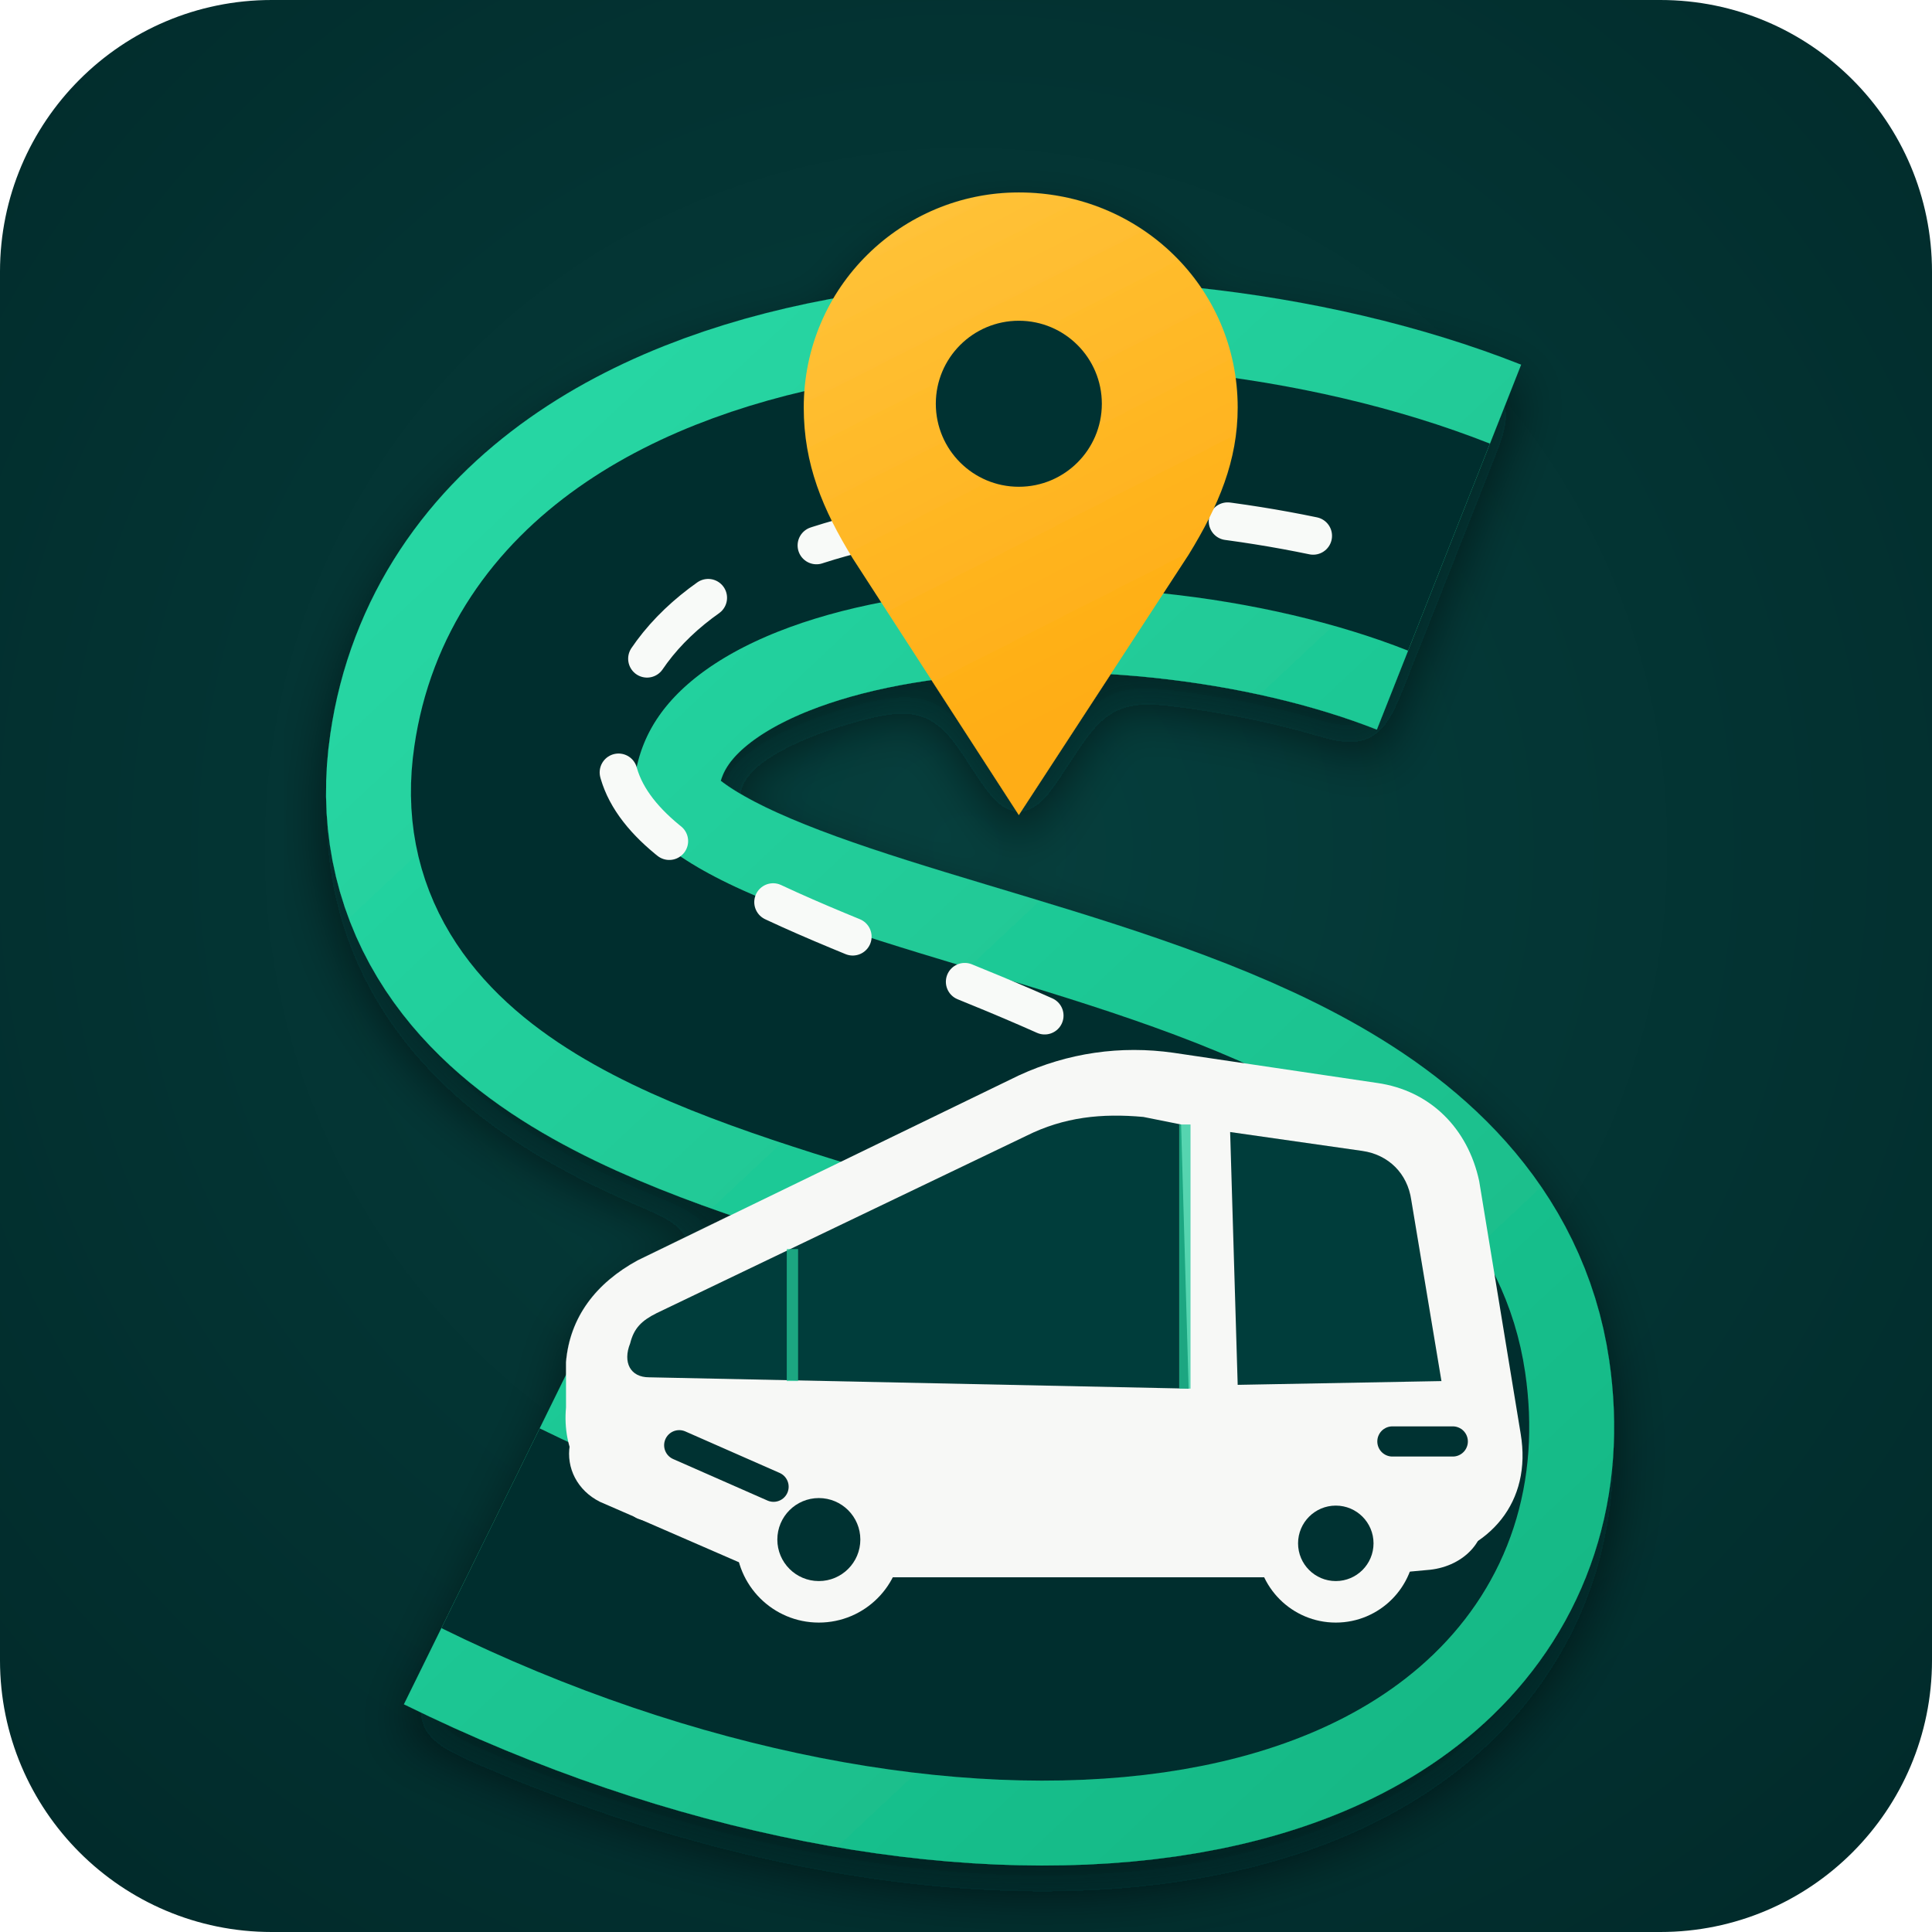
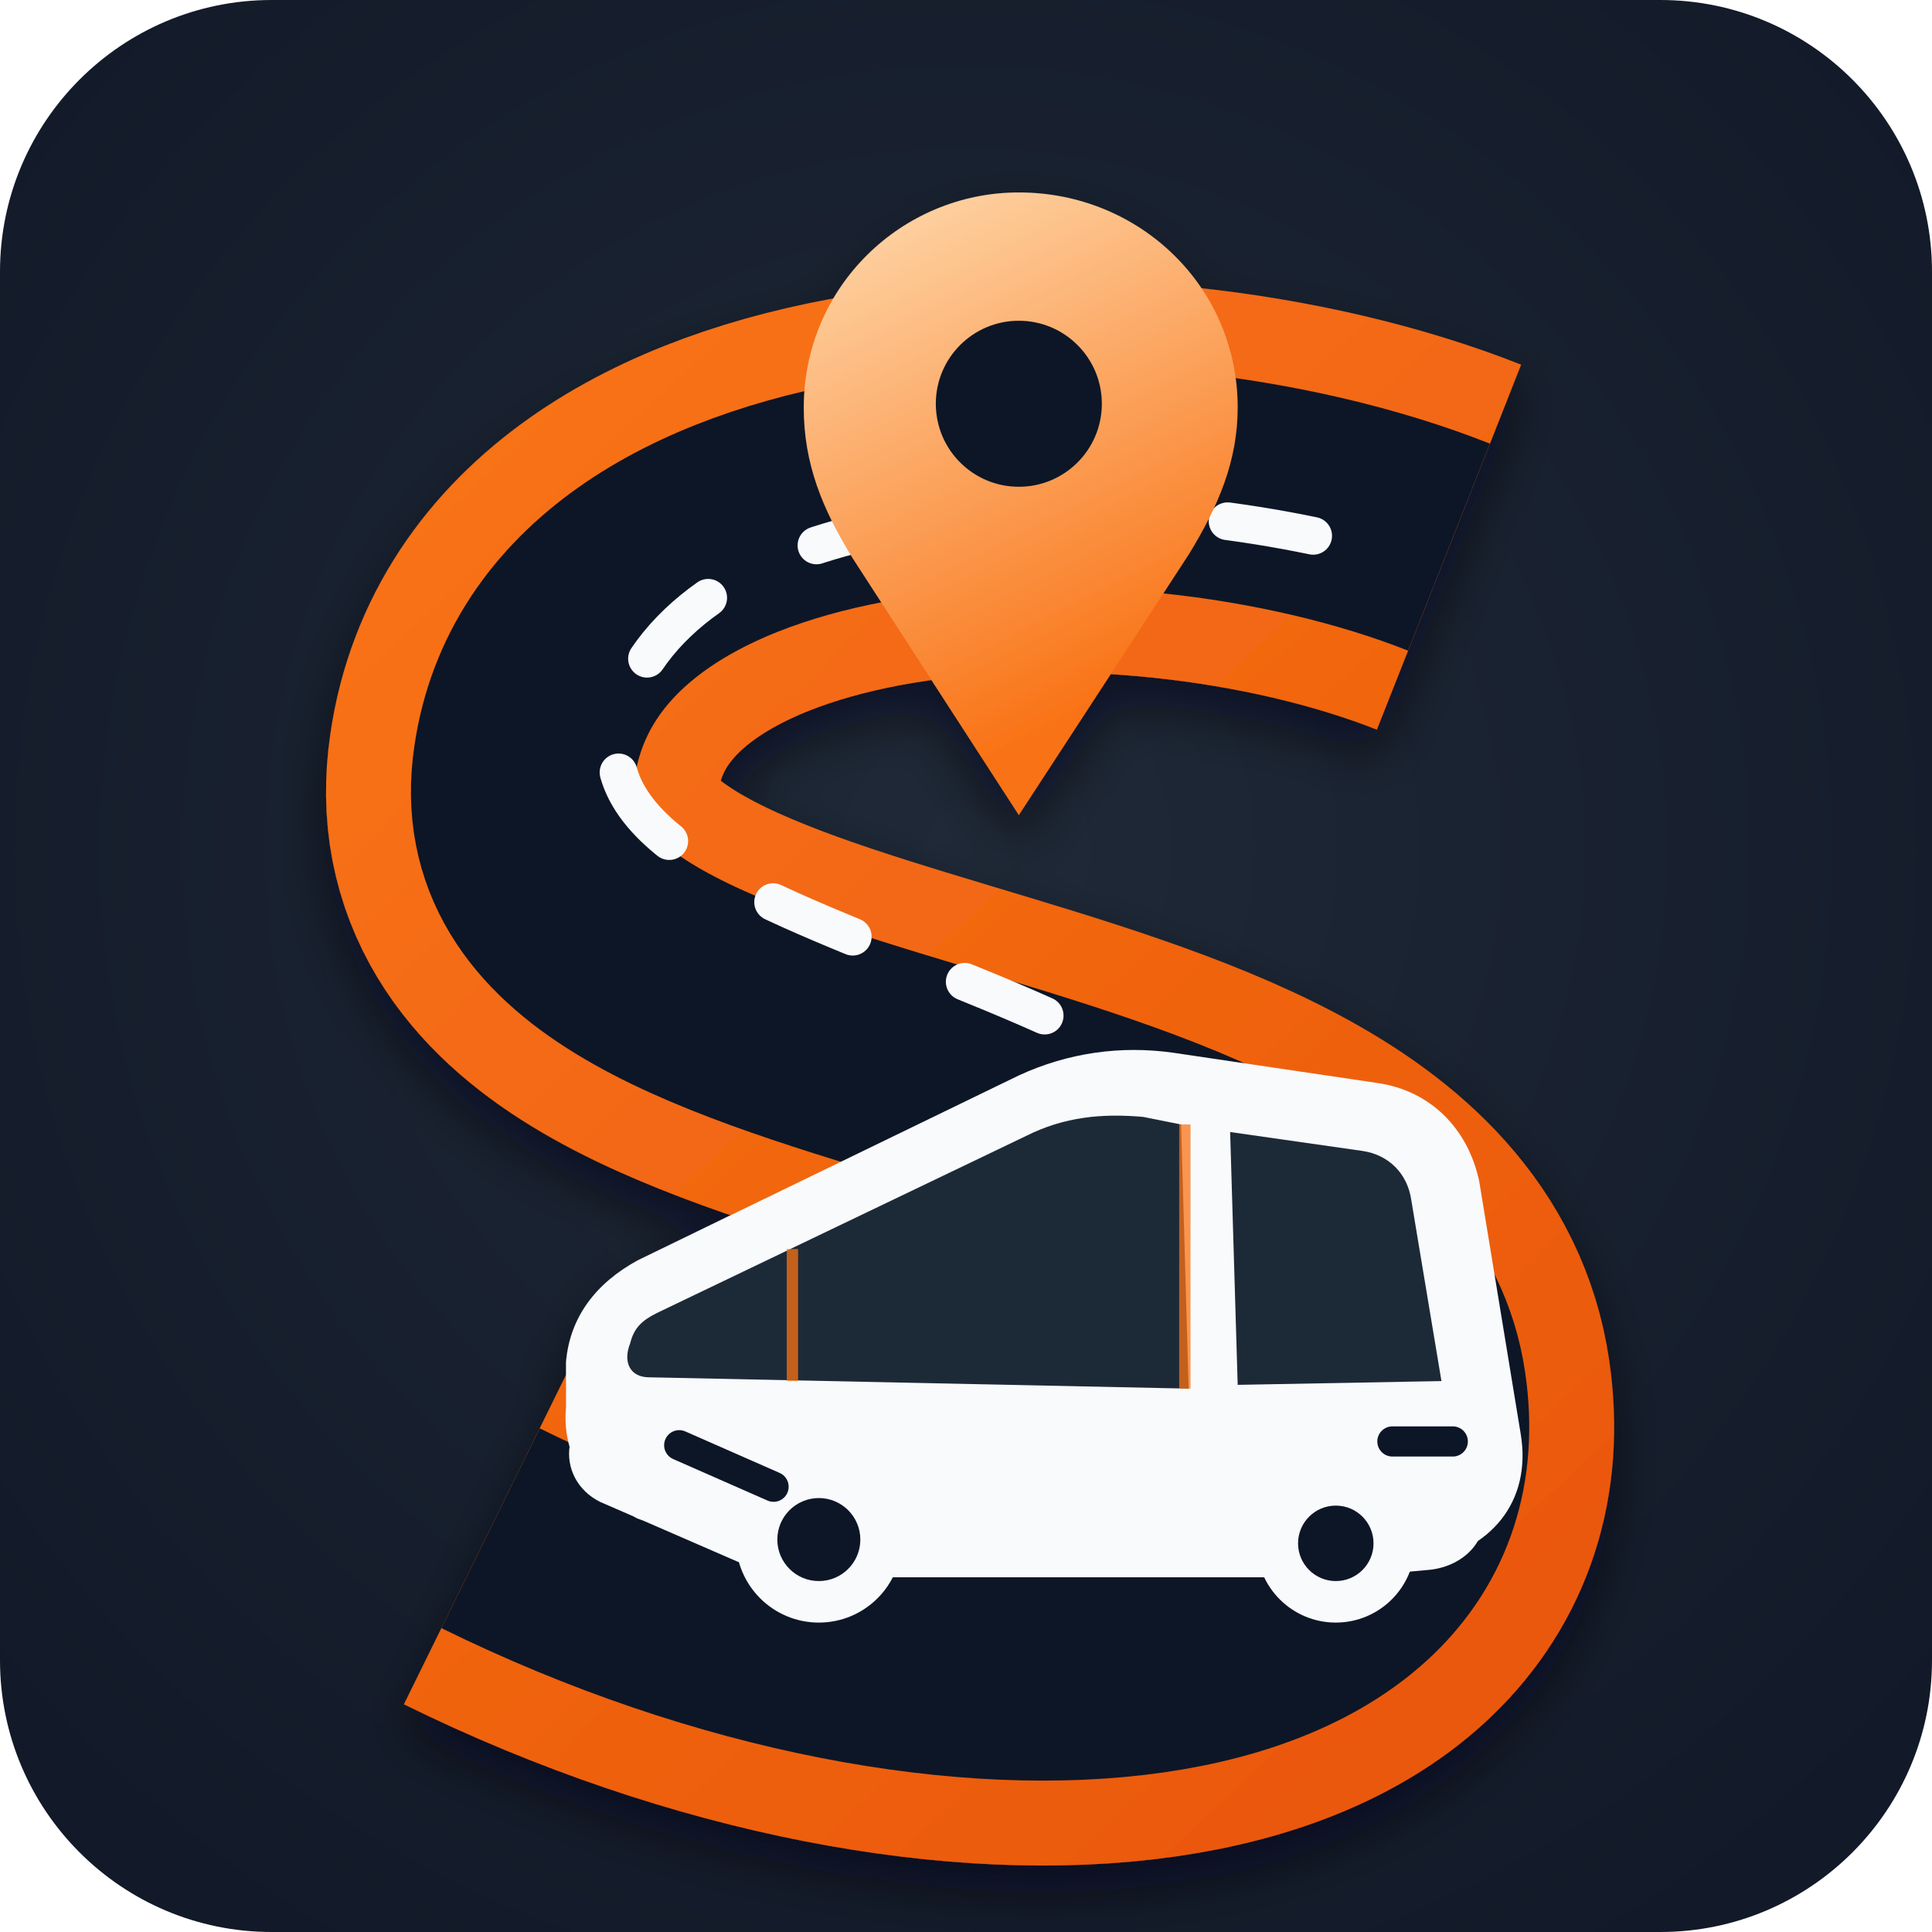
<svg xmlns="http://www.w3.org/2000/svg" viewBox="0 0 512 512">
  <defs>
    <radialGradient id="bg" cx="50%" cy="44%" r="72%">
-       <stop offset="0" stop-color="#063f3d" />
-       <stop offset="1" stop-color="#012a2a" />
+       <stop offset="0" stop-color="#1f2937" />
+       <stop offset="1" stop-color="#111827" />
    </radialGradient>
    <linearGradient id="route" x1="110" y1="110" x2="410" y2="430" gradientUnits="userSpaceOnUse">
-       <stop stop-color="#28d8a5" />
-       <stop offset="1" stop-color="#16b986" />
+       <stop stop-color="#f97316" />
+       <stop offset="1" stop-color="#ea580c" />
    </linearGradient>
    <linearGradient id="pin" x1="235" y1="48" x2="302" y2="180" gradientUnits="userSpaceOnUse">
-       <stop stop-color="#ffc43b" />
-       <stop offset="1" stop-color="#ffad13" />
+       <stop stop-color="#fed7aa" />
+       <stop offset="1" stop-color="#f97316" />
    </linearGradient>
    <filter id="shadow" x="-20%" y="-20%" width="140%" height="150%">
-       <feDropShadow dx="0" dy="7" stdDeviation="7" flood-color="#001817" flood-opacity=".55" />
+       <feDropShadow dx="0" dy="7" stdDeviation="7" flood-color="#030712" flood-opacity=".55" />
    </filter>
  </defs>
  <rect width="512" height="512" rx="72" fill="url(#bg)" />
  <g filter="url(#shadow)">
    <path d="M384 145C298 111 151 119 139 202c-14 94 222 70 236 166 12 82-119 99-245 37" fill="none" stroke="url(#route)" stroke-width="104" stroke-linecap="butt" stroke-linejoin="round" />
-     <path d="M384 145C298 111 151 119 139 202c-14 94 222 70 236 166 12 82-119 99-245 37" fill="none" stroke="#032f2e" stroke-width="59" stroke-linecap="butt" stroke-linejoin="round" />
-     <path d="M348 142c-77-16-170-5-184 49-17 64 194 65 189 161-3 57-99 70-185 45" fill="none" stroke="#f8faf8" stroke-width="10" stroke-linecap="round" stroke-dasharray="23 32" />
+     <path d="M384 145C298 111 151 119 139 202c-14 94 222 70 236 166 12 82-119 99-245 37" fill="none" stroke="#111827" stroke-width="59" stroke-linecap="butt" stroke-linejoin="round" />
+     <path d="M348 142c-77-16-170-5-184 49-17 64 194 65 189 161-3 57-99 70-185 45" fill="none" stroke="#f8fafc" stroke-width="10" stroke-linecap="round" stroke-dasharray="23 32" />
    <path d="M270 51c-31 0-57 25-57 57 0 15 5 27 13 40l44 68 45-69c8-13 13-25 13-39 0-32-26-57-58-57Z" fill="url(#pin)" />
-     <circle cx="270" cy="107" r="22" fill="#033332" />
+     <circle cx="270" cy="107" r="22" fill="#111827" />
    <g>
-       <path d="M150 361c1-12 8-21 19-27l101-49c13-6 27-8 41-6l54 8c14 2 24 12 27 26l11 67c3 18-8 31-26 34l-20 3H207l-43-19c-10-4-15-14-14-25v-12Z" fill="#f7f8f6" />
-       <path d="m174 348 98-47c10-5 20-6 31-5l10 2 2 70-143-3c-5 0-7-4-5-9 1-4 3-6 7-8Z" fill="#063c3a" />
-       <path d="m326 300 35 5c7 1 12 6 13 13l8 48-54 1-2-67Z" fill="#063c3a" />
-       <path d="M314 298v70M210 331v35" fill="none" stroke="#20c998" stroke-width="3" opacity=".75" />
-       <path d="m160 378 41 18h167c9 0 17-3 23-8l2 11c2 9-5 16-14 17l-22 2H205l-46-20c-6-3-9-9-8-15l1-7 8 2Z" fill="#f7f8f6" />
-       <circle cx="217" cy="408" r="22" fill="#f7f8f6" />
-       <circle cx="217" cy="408" r="11" fill="#063332" />
-       <circle cx="354" cy="409" r="21" fill="#f7f8f6" />
-       <circle cx="354" cy="409" r="10" fill="#063332" />
-       <path d="M369 382h16M180 383l25 11" fill="none" stroke="#063332" stroke-width="8" stroke-linecap="round" />
+       <path d="M150 361c1-12 8-21 19-27l101-49c13-6 27-8 41-6l54 8c14 2 24 12 27 26l11 67c3 18-8 31-26 34l-20 3H207l-43-19c-10-4-15-14-14-25v-12Z" fill="#f8fafc" />
+       <path d="m174 348 98-47c10-5 20-6 31-5l10 2 2 70-143-3c-5 0-7-4-5-9 1-4 3-6 7-8Z" fill="#1f2937" />
+       <path d="m326 300 35 5c7 1 12 6 13 13l8 48-54 1-2-67Z" fill="#1f2937" />
+       <path d="M314 298v70M210 331v35" fill="none" stroke="#f97316" stroke-width="3" opacity=".75" />
+       <path d="m160 378 41 18h167c9 0 17-3 23-8l2 11c2 9-5 16-14 17l-22 2H205l-46-20c-6-3-9-9-8-15l1-7 8 2Z" fill="#f8fafc" />
+       <circle cx="217" cy="408" r="22" fill="#f8fafc" />
+       <circle cx="217" cy="408" r="11" fill="#111827" />
+       <circle cx="354" cy="409" r="21" fill="#f8fafc" />
+       <circle cx="354" cy="409" r="10" fill="#111827" />
+       <path d="M369 382h16M180 383l25 11" fill="none" stroke="#111827" stroke-width="8" stroke-linecap="round" />
    </g>
  </g>
</svg>
